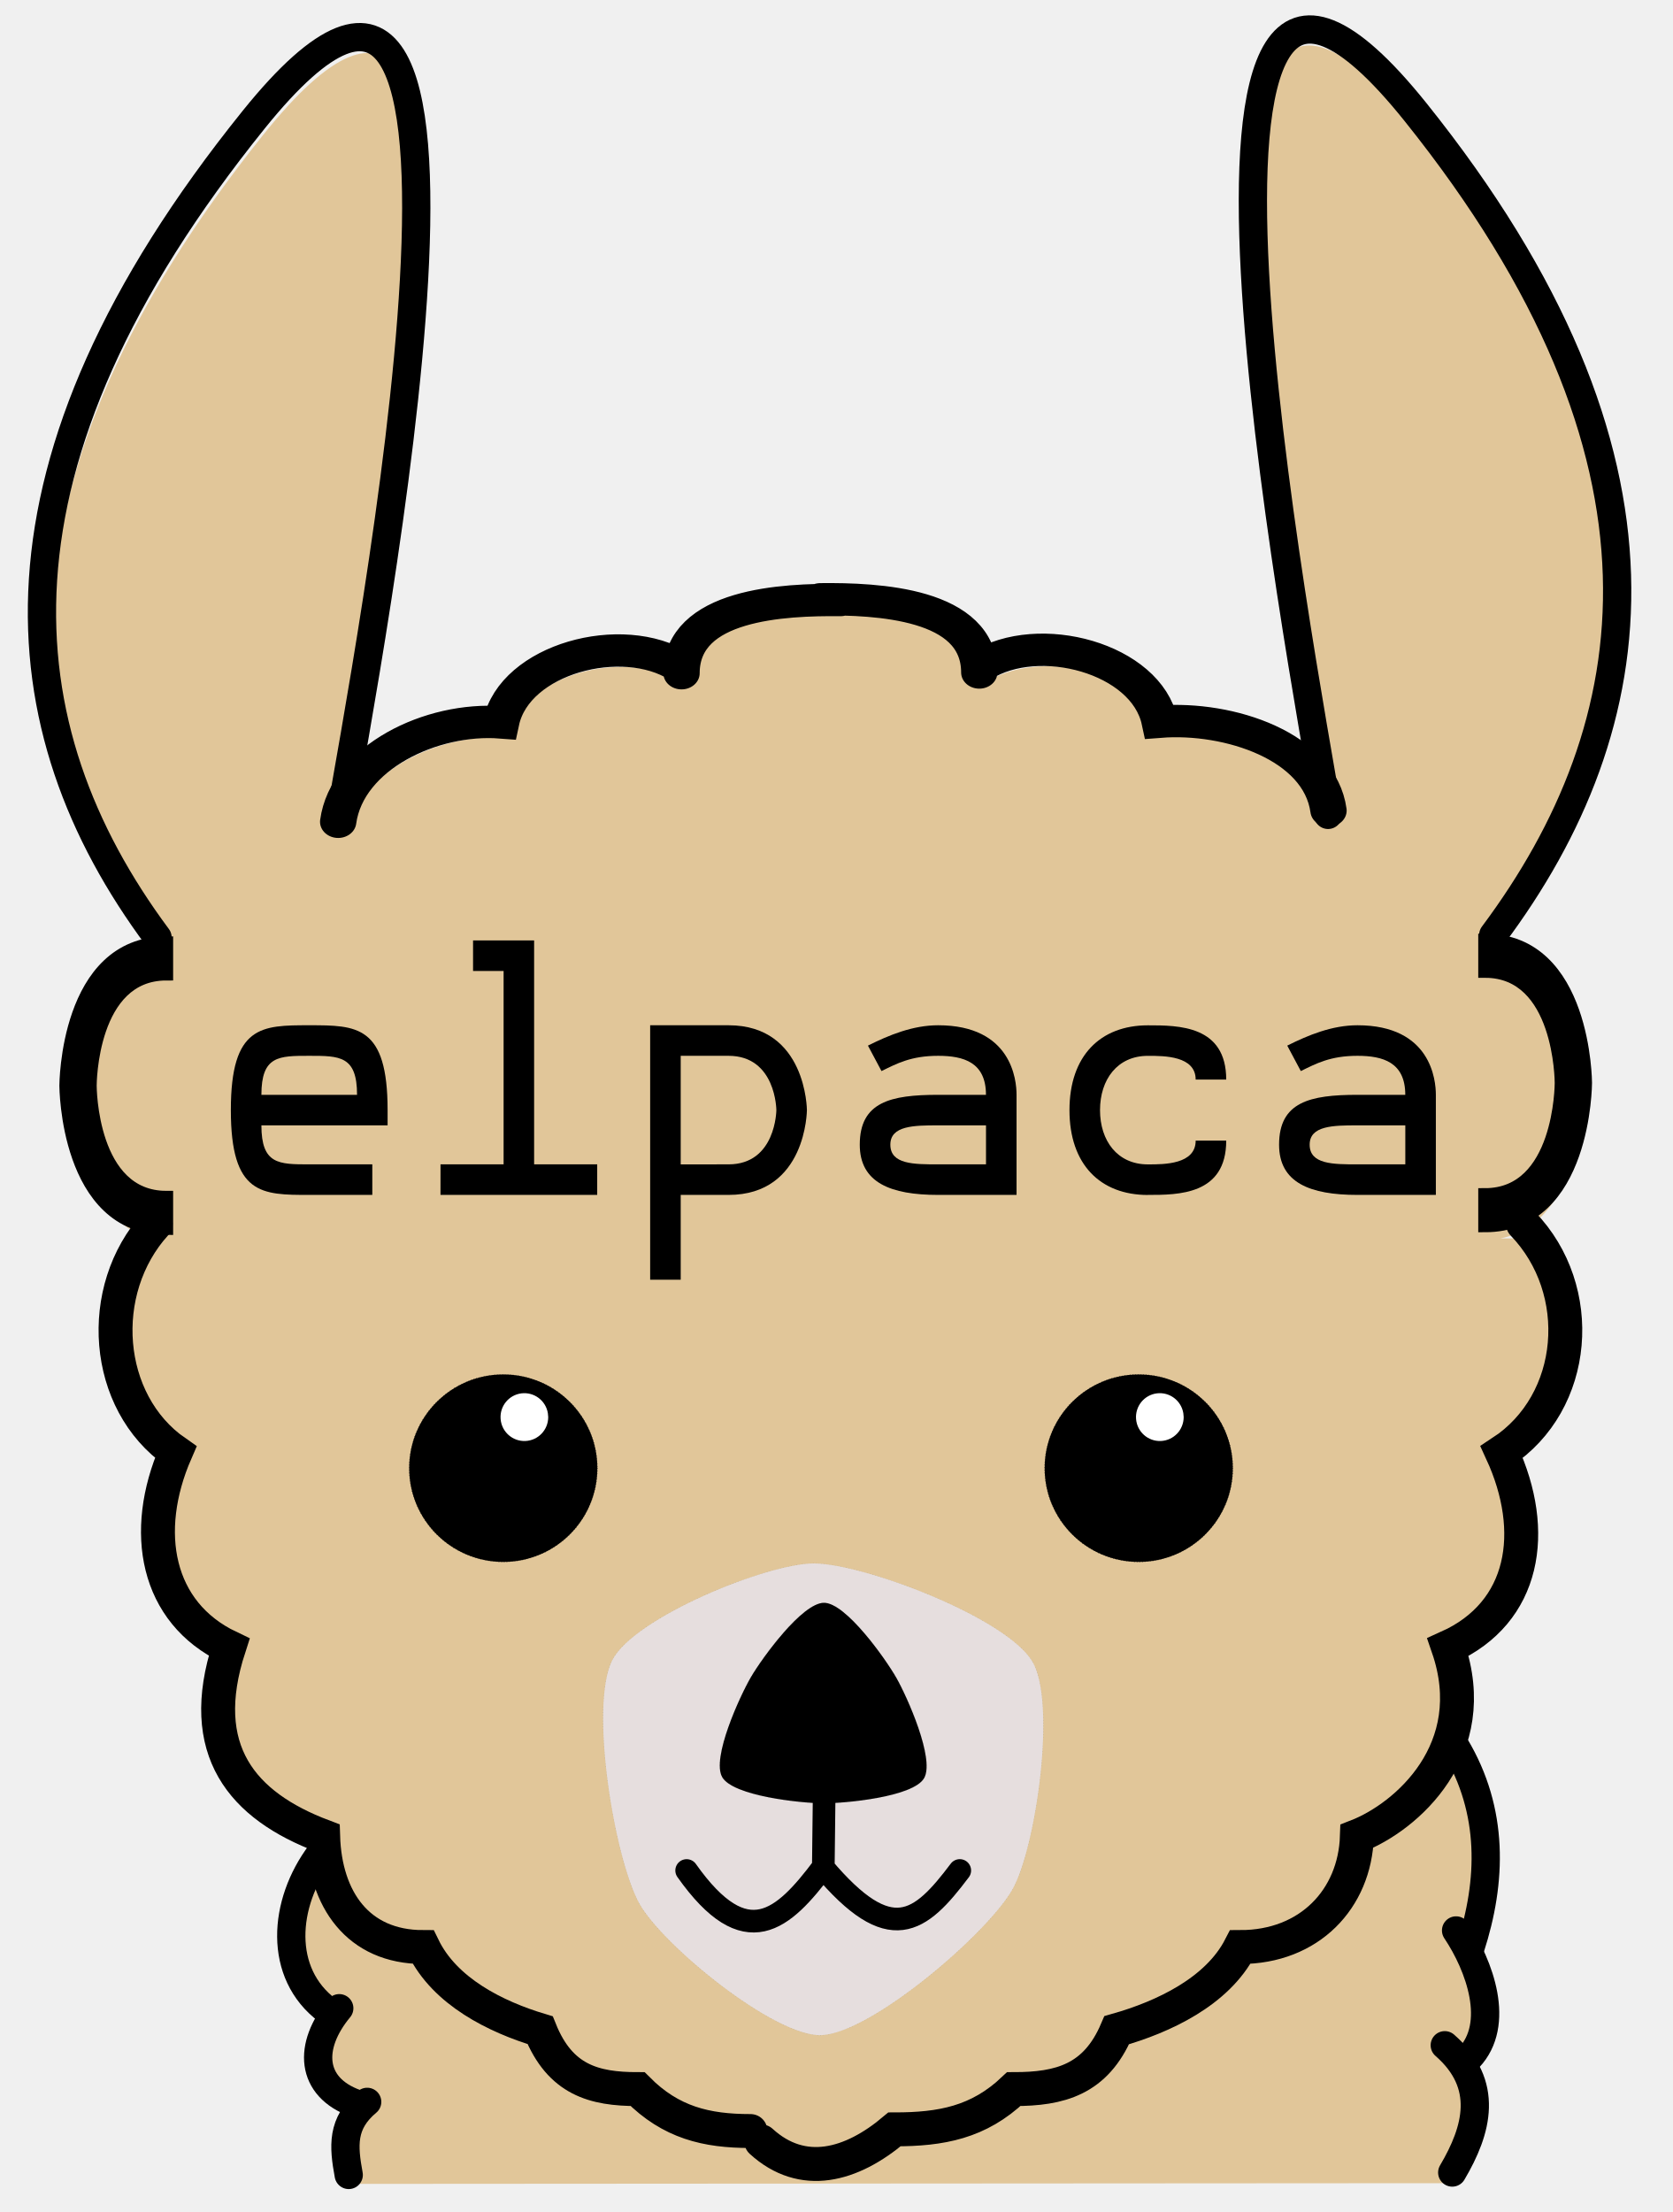
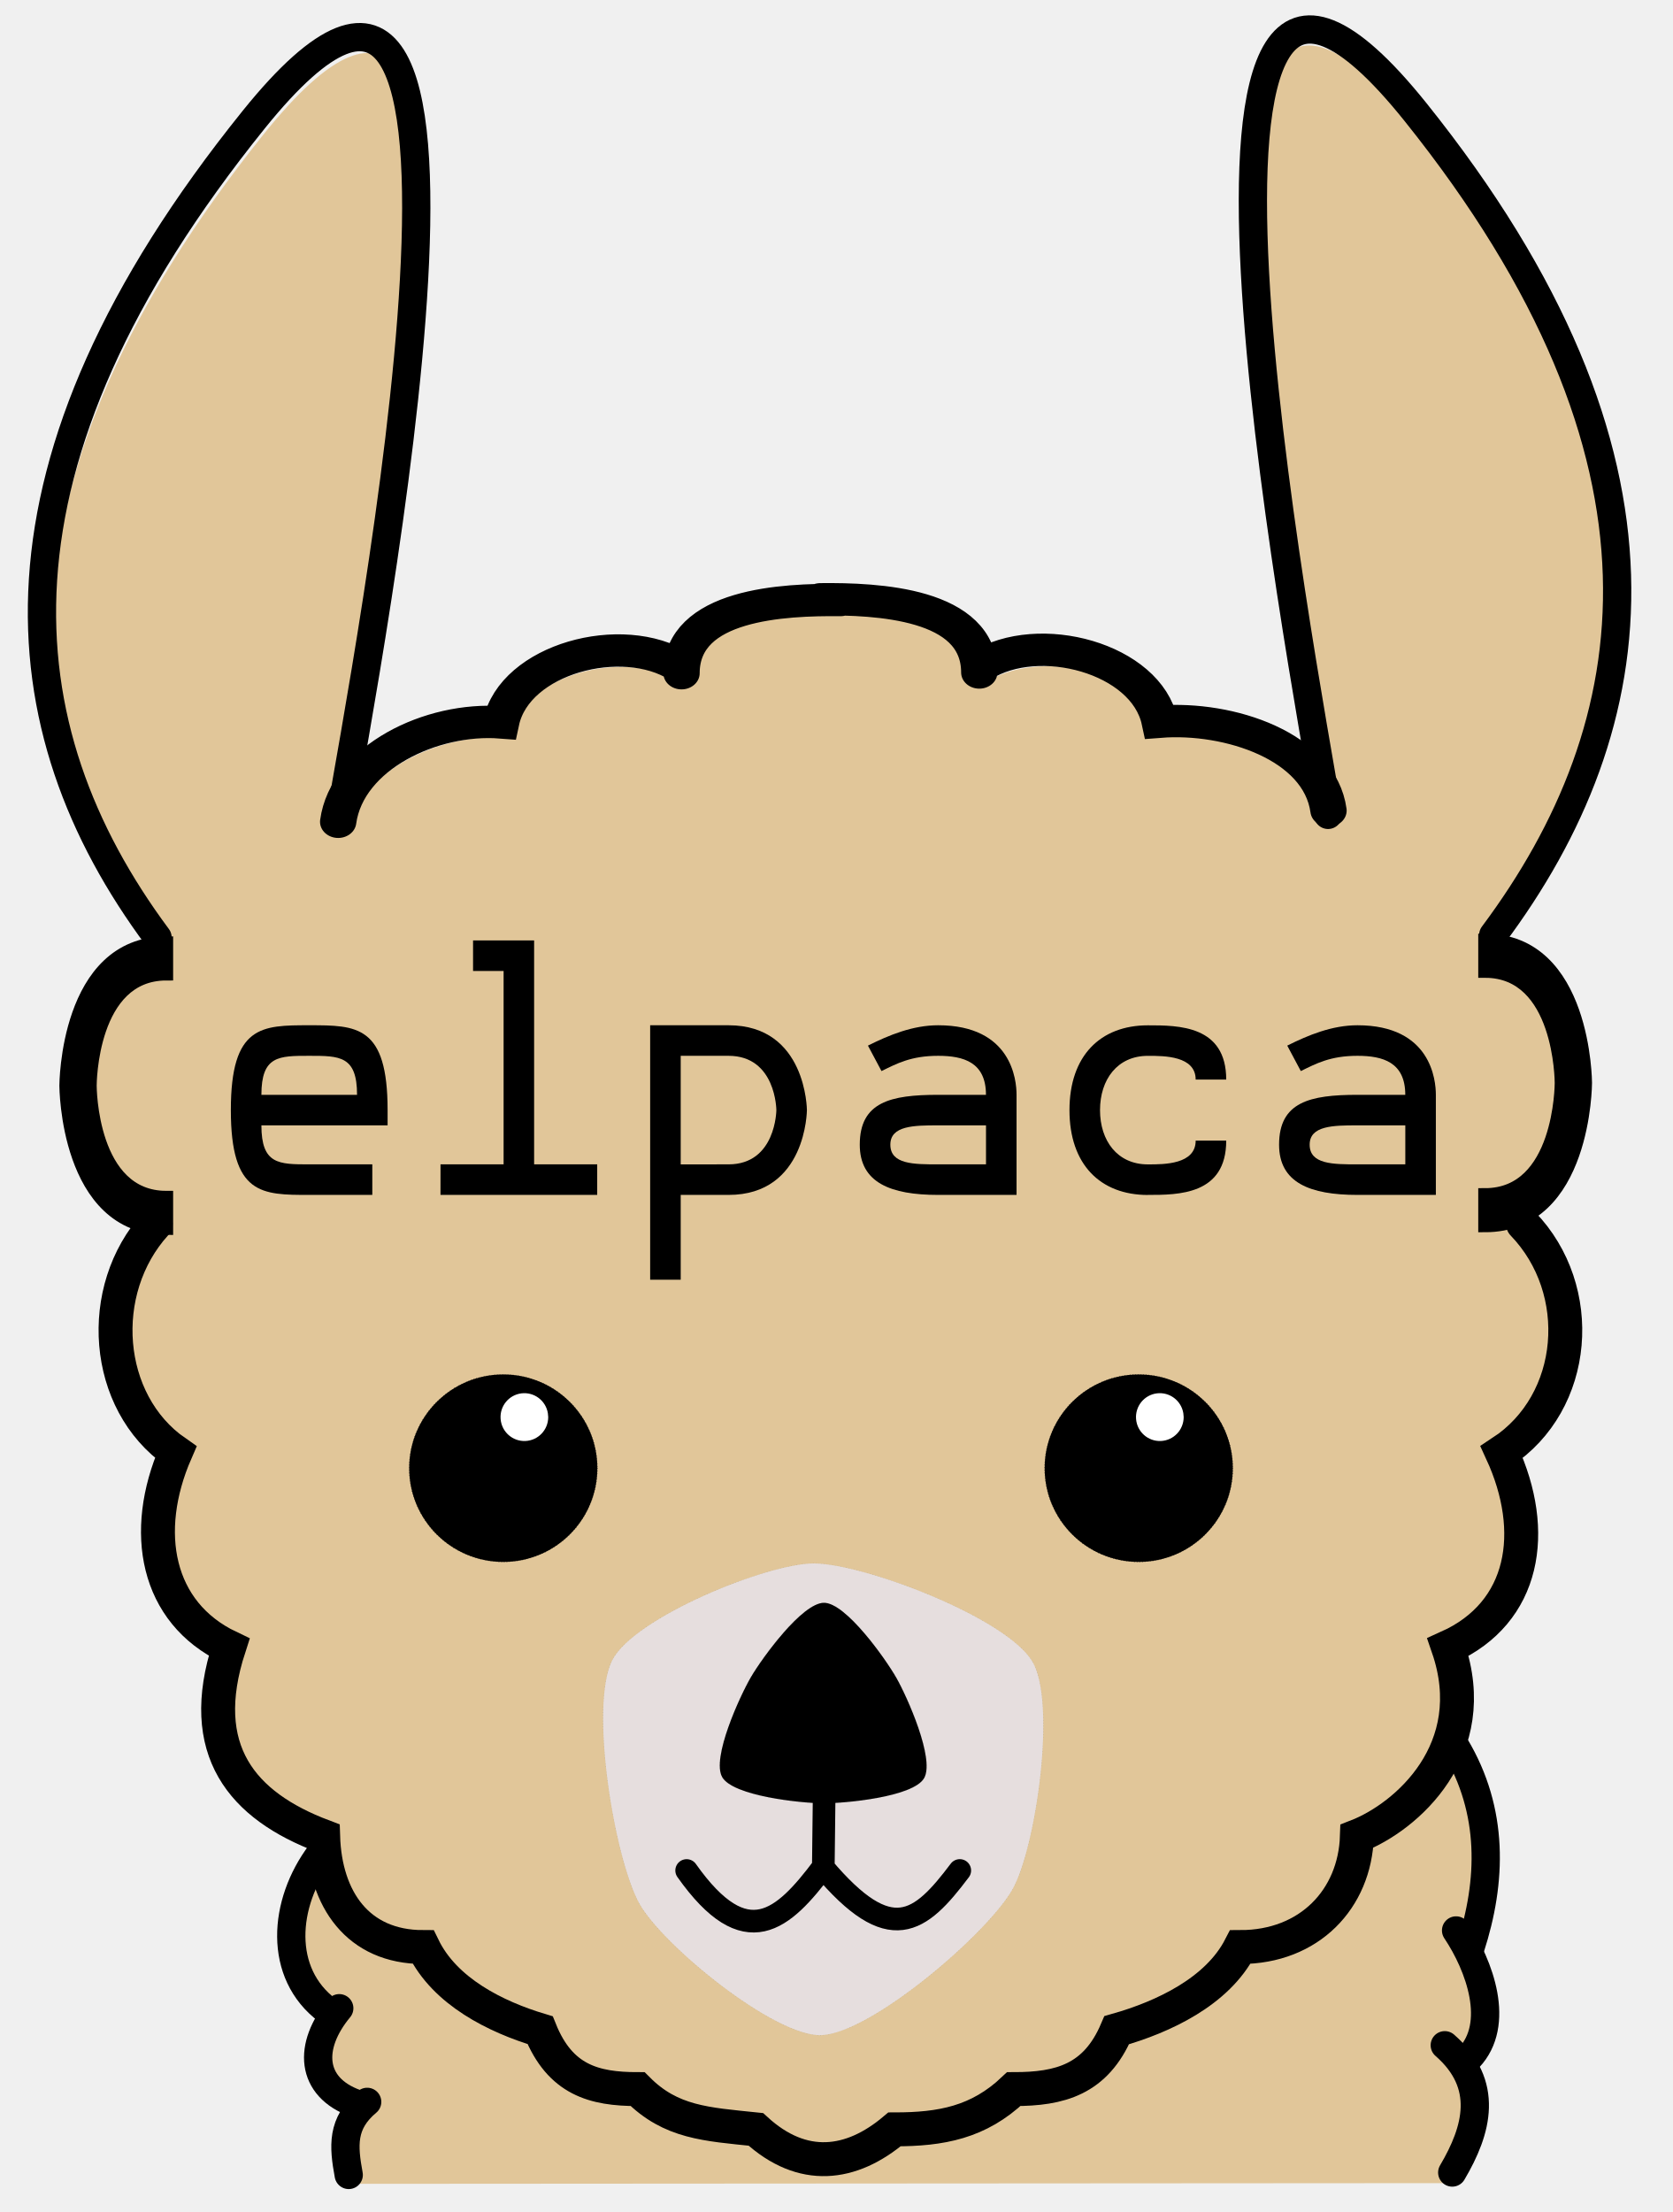
<svg xmlns="http://www.w3.org/2000/svg" width="51.716mm" height="68.4mm" viewBox="0 0 52 69" version="1.1" id="svg5">
  <defs id="defs2">
    <rect x="65.356" y="206.124" width="119.263" height="58.909" id="rect125" />
    <rect x="115.899" y="331.077" width="414.82" height="285.666" id="rect69" />
    <rect x="147.722" y="361.819" width="427.69" height="263.444" id="rect63" />
  </defs>
  <g id="layer1" transform="translate(-30.91414,-59.95354)">
-     <path id="rect2970" style="fill:#e1c699;fill-opacity:1;stroke:none;stroke-width:0.841;stroke-linecap:round;stroke-linejoin:round;stroke-miterlimit:2.6;stop-color:#000000" d="m 71.759,61.375 v 5.15e-4 c -4.063,-0.296 -0.277,19.937 0.446,24.197 -0.416,-1.924 -3.094,-2.795 -5.176,-2.632 -0.419,-1.979 -3.743,-2.876 -5.551,-1.637 -0.027,-2.052 -3.182,-2.196 -4.629,-2.165 -1.447,-0.009 -4.601,0.135 -4.628,2.187 -1.808,-1.239 -5.132,-0.342 -5.551,1.637 -2.073,-0.162 -4.567,1.003 -4.976,2.881 0.893,-5.148 6.124,-32.665 -2.67,-21.663 -8.599,10.757 -7.782,18.957 -2.978,25.479 v 0.194 c -2.814,0.256 -2.822,4.427 -2.822,4.427 0,0 0.01,4.024 2.68,4.407 0.001,-9.98e-4 0.002,-0.002 0.003,-0.004 a 3.264,4.216 0 0 0 0.014,0.006 c -0.005,-7.58e-4 -0.011,-9.97e-4 -0.017,-0.002 -1.766,2.076 -1.478,5.481 0.708,7.01 -1.072,2.483 -0.601,4.996 1.651,6.077 -0.993,3.075 0.287,4.788 2.598,5.765 l 0.215,0.674 c -1.143,1.54 -1.304,3.7 0.379,4.825 l 0.004,0.058 c -0.627,0.934 -0.676,1.945 0.199,2.544 l 0.191,2.436 h 0.082 c 0.008,0.047 0.014,0.092 0.023,0.14 l -0.012,-0.14 34.128,-0.022 -4.8e-4,0.074 c 0.771,-1.315 1.143,-2.693 0.178,-3.713 8.26e-4,-0.023 0.002,-0.048 0.002,-0.071 1.306,-0.868 0.666,-2.649 0.16,-3.476 0.886,-1.804 0.954,-3.984 -0.245,-6.006 v 0.015 c -1.3e-4,-6.3e-4 -3.5e-4,-0.001 -4.8e-4,-0.002 -0.01,-0.048 -0.088,-0.123 -0.161,-0.185 0.277,-0.828 0.318,-1.805 -0.062,-2.917 2.379,-1.079 2.792,-3.6 1.66,-6.077 2.348,-1.55 2.625,-5.053 0.655,-7.112 h -0.621 c 1.566,-0.304 2.168,-1.9 2.401,-3.08 a 2.638,4.058 0 0 0 0.183,-1.479 l -0.036,-0.667 a 2.638,4.058 0 0 0 -1.038,-2.6 c -0.432,-0.548 -1.043,-0.953 -1.911,-0.995 V 89.587 h 0.106 c 4.823,-6.511 6.173,-14.857 -2.4,-25.638 -1.384,-1.74 -2.421,-2.518 -3.182,-2.574 z" />
+     <path id="rect2970" style="fill:#e1c699;fill-opacity:1;stroke:none;stroke-width:0.841;stroke-linecap:round;stroke-linejoin:round;stroke-miterlimit:2.6;stop-color:#000000" d="m 40.862,117.538 0.215,0.674 m 0,0 c -1.143,1.54 -1.304,3.7 0.379,4.825 l 0.004,0.058 c -0.627,0.934 -0.676,1.945 0.199,2.544 l 0.191,2.436 h 0.082 c 0.008,0.047 0.014,0.092 0.023,0.14 l -0.012,-0.14 34.128,-0.022 -4.8e-4,0.074 c 0.771,-1.315 1.143,-2.693 0.178,-3.713 8.26e-4,-0.023 0.002,-0.048 0.002,-0.071 1.306,-0.868 0.666,-2.649 0.16,-3.476 0.886,-1.804 0.954,-3.984 -0.245,-6.006 v 0.015 c -1.3e-4,-6.3e-4 -3.5e-4,-0.001 -4.8e-4,-0.002 -0.01,-0.048 -0.088,-0.123 -0.161,-0.185 0.277,-0.828 0.318,-1.805 -0.062,-2.917 2.379,-1.079 2.792,-3.6 1.66,-6.077 2.348,-1.55 2.625,-5.053 0.655,-7.112 l -0.342,-0.787 c 1.566,-0.304 1.89,-1.112 2.122,-2.293 0.12,-0.471 0.182,-0.973 0.183,-1.479 l -0.036,-0.667 C 80.071,92.316 79.699,91.384 79.146,90.758 78.713,90.209 78.102,89.804 77.234,89.762 V 89.587 h 0.106 c 4.823,-6.511 6.173,-14.857 -2.4,-25.638 -1.384,-1.74 -2.421,-2.518 -3.182,-2.574 h -1.3e-5 v 5.15e-4 c -4.063,-0.296 -0.277,19.937 0.446,24.197 -0.416,-1.924 -3.094,-2.795 -5.176,-2.632 -0.419,-1.979 -3.743,-2.876 -5.551,-1.637 -0.027,-2.052 -3.182,-2.196 -4.629,-2.165 -1.447,-0.009 -4.601,0.135 -4.628,2.187 -1.808,-1.239 -5.132,-0.342 -5.551,1.637 -2.073,-0.162 -4.567,1.003 -4.976,2.881 0.893,-5.148 6.124,-32.665 -2.67,-21.663 -8.599,10.757 -7.782,18.957 -2.978,25.479 v 0.194 c -2.814,0.256 -2.822,4.427 -2.822,4.427 0,0 0.878,3.572 2.68,4.407 0.001,-9.98e-4 0.002,-0.002 0.003,-0.004 0.005,0.002 0.014,0.006 0.014,0.006 -0.005,-7.58e-4 -0.872,0.314 -0.877,0.313 -1.766,2.076 -0.618,5.166 1.569,6.695 -1.072,2.483 -0.601,4.996 1.651,6.077 -0.993,3.075 0.287,4.788 2.598,5.765" />
    <text xml:space="preserve" transform="scale(0.2645833)" id="text61" style="font-size:40px;line-height:1.25;font-family:sans-serif;letter-spacing:0px;white-space:pre;shape-inside:url(#rect63);display:inline" />
    <g id="g12332">
      <path d="m 40.476,97.227 h 1.968 v -0.953 h -1.968 c -0.953,0 -1.492,0 -1.492,-1.217 h 3.937 v -0.476 c 0,-2.646 -0.963,-2.646 -2.445,-2.646 -1.482,0 -2.445,0 -2.445,2.646 0,2.646 0.963,2.646 2.445,2.646 z m -1.492,-3.122 c 0,-1.217 0.54,-1.217 1.492,-1.217 0.953,0 1.492,0 1.492,1.217 z" style="font-size:40px;line-height:1.25;font-family:Hermit;-inkscape-font-specification:'Hermit, Normal';letter-spacing:0px;white-space:pre;stroke-width:0.265" id="path339" />
      <path d="m 44.571,97.227 h 4.889 v -0.953 h -1.968 v -6.985 h -1.905 v 0.953 h 0.953 v 6.032 h -1.968 z" style="font-size:40px;line-height:1.25;font-family:Hermit;-inkscape-font-specification:'Hermit, Normal';letter-spacing:0px;white-space:pre;stroke-width:0.265" id="path336" />
      <path d="m 51.112,99.873 h 0.953 v -2.646 h 1.492 c 2.434,0 2.445,-2.646 2.445,-2.646 0,0 -0.011,-2.646 -2.445,-2.646 h -2.445 z m 0.953,-3.598 v -3.387 h 1.492 c 1.482,0 1.492,1.693 1.492,1.693 0,0 -0.011,1.693 -1.492,1.693 z" style="font-size:40px;line-height:1.25;font-family:Hermit;-inkscape-font-specification:'Hermit, Normal';letter-spacing:0px;white-space:pre;stroke-width:0.265" id="path333" />
      <path d="m 60.097,97.227 h 2.445 v -3.122 c 0,-0.455 -0.148,-2.17 -2.445,-2.17 -0.794,0 -1.535,0.307 -2.191,0.635 l 0.423,0.794 c 0.476,-0.233 0.921,-0.476 1.767,-0.476 0.794,0 1.492,0.201 1.492,1.217 h -1.492 c -1.482,0 -2.445,0.222 -2.445,1.556 0,1.185 0.963,1.566 2.445,1.566 z m 0,-0.953 c -0.762,0 -1.492,0 -1.492,-0.614 0,-0.593 0.73,-0.603 1.492,-0.603 h 1.492 v 1.217 z" style="font-size:40px;line-height:1.25;font-family:Hermit;-inkscape-font-specification:'Hermit, Normal';letter-spacing:0px;white-space:pre;stroke-width:0.265" id="path330" />
      <path d="m 66.638,97.227 c 0.953,0 2.445,0 2.445,-1.693 h -0.953 c 0,0.741 -0.984,0.741 -1.471,0.741 h -0.021 c -0.953,0 -1.492,-0.741 -1.492,-1.693 0,-0.953 0.54,-1.693 1.492,-1.693 h 0.021 c 0.487,0 1.471,0 1.471,0.741 h 0.953 c 0,-1.693 -1.492,-1.693 -2.445,-1.693 -1.482,0 -2.445,0.953 -2.445,2.646 0,1.693 0.963,2.646 2.445,2.646 z" style="font-size:40px;line-height:1.25;font-family:Hermit;-inkscape-font-specification:'Hermit, Normal';letter-spacing:0px;white-space:pre;stroke-width:0.265" id="path327" />
      <path d="m 73.178,97.227 h 2.445 v -3.122 c 0,-0.455 -0.148,-2.17 -2.445,-2.17 -0.794,0 -1.535,0.307 -2.191,0.635 l 0.423,0.794 c 0.476,-0.233 0.921,-0.476 1.767,-0.476 0.794,0 1.492,0.201 1.492,1.217 h -1.492 c -1.482,0 -2.445,0.222 -2.445,1.556 0,1.185 0.963,1.566 2.445,1.566 z m 0,-0.953 c -0.762,0 -1.492,0 -1.492,-0.614 0,-0.593 0.73,-0.603 1.492,-0.603 h 1.492 v 1.217 z" style="font-size:40px;line-height:1.25;font-family:Hermit;-inkscape-font-specification:'Hermit, Normal';letter-spacing:0px;white-space:pre;stroke-width:0.265" id="path324" />
    </g>
    <path d="m 77.157,98.18 c 3.118,0 3.126,-4.445 3.126,-4.445 0,0 -0.008,-4.445 -3.126,-4.445 v 0.953 c 2.377,0 2.385,3.45 2.385,3.492 0,0.042 -0.008,3.493 -2.385,3.493 z" style="font-size:40px;line-height:1.25;font-family:Hermit;-inkscape-font-specification:'Hermit, Normal';letter-spacing:0px;white-space:pre;fill:#000000;fill-opacity:1;stroke:#000000;stroke-width:0.423;stroke-dasharray:none;stroke-opacity:1" id="path321" />
    <path d="m 36.019,98.264 c -3.118,0 -3.126,-4.445 -3.126,-4.445 0,0 0.008,-4.445 3.126,-4.445 v 0.953 c -2.377,0 -2.385,3.45 -2.385,3.492 0,0.042 0.008,3.493 2.385,3.493 z" style="font-size:40px;line-height:1.25;font-family:Hermit;-inkscape-font-specification:'Hermit, Normal';letter-spacing:0px;white-space:pre;fill:#000000;fill-opacity:1;stroke:#000000;stroke-width:0.423;stroke-dasharray:none;stroke-opacity:1" id="path321-0" />
    <text xml:space="preserve" transform="scale(0.2645833)" id="text123" style="font-size:40px;line-height:1.25;font-family:sans-serif;letter-spacing:0px;white-space:pre;shape-inside:url(#rect125);display:inline" />
    <g id="g7173" />
    <path style="fill:#e6dede;fill-opacity:1;stroke:#8f8f8f;stroke-width:0.009;stroke-linecap:round;stroke-linejoin:round;stroke-dasharray:0.009, 0.056;stroke-dashoffset:0;stroke-opacity:1;paint-order:stroke fill markers;stop-color:#000000" id="path5291-4" d="m 59.368,113.009 c -0.925,0.727 -4.482,0.763 -5.591,0.369 -1.036,-0.368 -3.567,-2.59 -3.723,-3.678 -0.167,-1.165 1.58,-4.263 2.476,-5.026 0.837,-0.713 4.027,-1.794 5.047,-1.385 1.092,0.438 2.901,3.5 3.115,4.657 0.199,1.081 -0.46,4.385 -1.324,5.064 z" transform="matrix(1.247302,0.4600469,0.4464638,-1.285249,-61.47748,229.7014)" />
    <path style="fill:#000000;fill-opacity:1;stroke:#000000;stroke-width:0.009;stroke-linecap:round;stroke-linejoin:round;stroke-dasharray:0.009, 0.056;stroke-dashoffset:0;stroke-opacity:1;paint-order:stroke fill markers;stop-color:#000000" id="path5291" d="m 59.524,113.262 c -0.862,0.724 -4.276,-0.152 -5.335,-0.537 -1.058,-0.385 -4.236,-1.909 -4.432,-3.018 -0.196,-1.109 2.27,-3.628 3.132,-4.351 0.862,-0.724 3.771,-2.714 4.829,-2.329 1.058,0.385 2.007,3.779 2.202,4.888 0.196,1.109 0.465,4.623 -0.398,5.347 z" transform="matrix(0.5705415,-0.2042217,0.2042217,0.5705415,2.566382,62.95658)" />
    <path id="path5827-0" style="fill:none;fill-opacity:1;stroke:#000000;stroke-width:0.706;stroke-linecap:round;stroke-linejoin:round;stroke-dasharray:none;stroke-dashoffset:0;stroke-opacity:1;paint-order:stroke fill markers;stop-color:#000000" d="m 56.501,118.199 c 2.104,2.496 3.026,1.754 4.27,0.101 m -8.521,7.4e-4 c 1.856,2.624 3.013,1.548 4.257,-0.106 m 0.053,-3.972 -0.046,3.948" />
    <g id="g13999" transform="translate(-1.496322,-0.4086954)">
      <ellipse style="fill:#000000;fill-opacity:1;stroke:#000000;stroke-width:0.012;stroke-linecap:round;stroke-linejoin:round;stroke-dasharray:0.012, 0.071;stroke-dashoffset:0;stroke-opacity:1;paint-order:stroke fill markers;stop-color:#000000" id="path5207" cx="48.026" cy="106.16" rx="2.935" ry="2.924" />
      <path style="fill:#ffffff;fill-opacity:1;stroke:none;stroke-width:0.915;stroke-linecap:round;stroke-linejoin:round;stroke-dasharray:none;stroke-dashoffset:0;stroke-opacity:1;paint-order:stroke fill markers;stop-color:#000000" id="path6625" d="m 49.428,104.567 a 0.744,0.746 0 0 1 -0.713,0.745 0.744,0.746 0 0 1 -0.772,-0.684 0.744,0.746 0 0 1 0.649,-0.802 0.744,0.746 0 0 1 0.825,0.618" />
    </g>
    <g id="g13999-5" transform="translate(18.32769,-0.4086954)">
      <ellipse style="fill:#000000;fill-opacity:1;stroke:#000000;stroke-width:0.012;stroke-linecap:round;stroke-linejoin:round;stroke-dasharray:0.012, 0.071;stroke-dashoffset:0;stroke-opacity:1;paint-order:stroke fill markers;stop-color:#000000" id="path5207-6" cx="48.026" cy="106.16" rx="2.935" ry="2.924" />
      <path style="fill:#ffffff;fill-opacity:1;stroke:none;stroke-width:0.915;stroke-linecap:round;stroke-linejoin:round;stroke-dasharray:none;stroke-dashoffset:0;stroke-opacity:1;paint-order:stroke fill markers;stop-color:#000000" id="path6625-1" d="m 49.428,104.567 a 0.744,0.746 0 0 1 -0.713,0.745 0.744,0.746 0 0 1 -0.772,-0.684 0.744,0.746 0 0 1 0.649,-0.802 0.744,0.746 0 0 1 0.825,0.618" />
    </g>
    <g id="g12297">
      <g id="g7139" transform="matrix(-1,0,0,1,132.7652,4.551053)" style="fill:none;stroke:#000000;stroke-width:1.058;stroke-linecap:round;stroke-miterlimit:2.6;stroke-dasharray:none;stroke-opacity:1;paint-order:normal">
-         <path id="path7114-0" style="fill:none;stroke:#000000;stroke-width:1.058;stroke-linecap:round;stroke-linejoin:miter;stroke-miterlimit:2.6;stroke-dasharray:none;stroke-opacity:1;paint-order:normal" d="m 54.426,93.578 c -1.987,2.062 -1.708,5.569 0.662,7.121 -1.143,2.48 -0.727,5.005 1.675,6.085 -1.105,3.206 1.306,5.299 2.842,5.897 0.064,1.958 1.483,3.457 3.639,3.457 0.715,1.389 2.392,2.178 3.854,2.593 0.659,1.545 1.77,1.838 3.212,1.838 1.097,1.042 2.264,1.256 3.721,1.256 1.344,1.136 2.866,1.553 4.158,0.374 M 97.08,93.578 c 1.881,2.067 1.617,5.565 -0.626,7.121 1.082,2.486 0.607,5.002 -1.666,6.085 1.046,3.214 -0.405,4.943 -2.933,5.897 -0.06,1.963 -1.08,3.457 -3.121,3.457 -0.677,1.392 -2.264,2.177 -3.648,2.593 -0.624,1.549 -1.676,1.838 -3.041,1.838 -1.038,1.045 -2.144,1.308 -3.522,1.308" />
+         <path id="path7114-0" style="fill:none;stroke:#000000;stroke-width:1.058;stroke-linecap:round;stroke-linejoin:miter;stroke-miterlimit:2.6;stroke-dasharray:none;stroke-opacity:1;paint-order:normal" d="m 97.08,93.578 c 1.881,2.067 1.617,5.565 -0.626,7.121 1.082,2.486 0.607,5.002 -1.666,6.085 1.046,3.214 -0.405,4.943 -2.933,5.897 -0.06,1.963 -1.08,3.457 -3.121,3.457 -0.677,1.392 -2.264,2.177 -3.648,2.593 -0.624,1.549 -1.676,1.838 -3.041,1.838 -1.038,1.045 -2.144,1.095 -3.689,1.256 -1.458,1.339 -2.981,1.136 -4.325,0 -1.456,0 -2.624,-0.214 -3.721,-1.256 -1.442,0 -2.554,-0.293 -3.212,-1.838 -1.462,-0.415 -3.139,-1.205 -3.854,-2.593 -2.156,0 -3.575,-1.499 -3.639,-3.457 -1.536,-0.598 -3.947,-2.691 -2.842,-5.897 -2.401,-1.08 -2.818,-3.605 -1.675,-6.085 -2.369,-1.552 -2.649,-5.059 -0.662,-7.121" />
      </g>
      <g id="g7173-3" transform="matrix(-1.117514,0,0,0.9960216,119.1067,0.2247736)" style="fill:none;stroke:#000000;stroke-width:1.013;stroke-linecap:round;stroke-miterlimit:2.6;stroke-dasharray:none;stroke-opacity:1;paint-order:normal">
        <path id="path7169-7" style="fill:none;stroke:#000000;stroke-width:1.013;stroke-linecap:round;stroke-linejoin:miter;stroke-miterlimit:2.6;stroke-dasharray:none;stroke-opacity:1;paint-order:normal" d="m 51.609,80.818 c -1.608,-1.14 -4.61,-0.238 -4.988,1.751 -1.946,-0.169 -4.469,0.774 -4.713,2.784 m 14.184,-6.617 c -1.586,-0.02 -4.435,0.125 -4.435,2.292 m 8.36,-0.188 c 1.608,-1.14 4.61,-0.238 4.988,1.751 1.946,-0.169 4.305,1.103 4.549,3.113 M 55.534,78.759 c 1.586,-0.02 4.435,0.125 4.435,2.292" />
      </g>
      <path style="opacity:1;fill:none;fill-opacity:1;stroke:#000000;stroke-width:0.882;stroke-linecap:round;stroke-linejoin:round;stroke-miterlimit:2.6;stroke-dasharray:none;stroke-dashoffset:0;stroke-opacity:1;paint-order:normal;stop-color:#000000" d="m 77.413,89.121 c 4.867,-6.518 6.23,-14.875 -2.422,-25.668 -8.939,-11.152 -3.515,17.176 -2.731,21.919" id="path12209" />
      <path style="fill:none;fill-opacity:1;stroke:#000000;stroke-width:0.882;stroke-linecap:round;stroke-linejoin:round;stroke-miterlimit:2.6;stroke-dasharray:none;stroke-dashoffset:0;stroke-opacity:1;paint-order:normal;stop-color:#000000" d="M 35.744,89.196 C 30.893,82.666 30.067,74.455 38.746,63.683 47.714,52.554 42.217,80.868 41.421,85.609" id="path12209-9" />
    </g>
    <path style="opacity:1;fill:none;fill-opacity:1;stroke:#000000;stroke-width:0.882;stroke-linecap:round;stroke-linejoin:round;stroke-miterlimit:2.6;stroke-dasharray:none;stroke-dashoffset:0;stroke-opacity:1;paint-order:normal;stop-color:#000000" d="m 76.229,114.426 c 1.211,2.025 1.142,4.208 0.471,6.282" id="path13852" />
    <path style="opacity:1;fill:none;fill-opacity:1;stroke:#000000;stroke-width:0.882;stroke-linecap:round;stroke-linejoin:round;stroke-miterlimit:2.6;stroke-dasharray:none;stroke-dashoffset:0;stroke-opacity:1;paint-order:normal;stop-color:#000000" d="m 76.254,120.171 c 0.74,1.105 1.396,2.919 0.397,3.974" id="path13854" />
    <path style="opacity:1;fill:none;fill-opacity:1;stroke:#000000;stroke-width:0.882;stroke-linecap:round;stroke-linejoin:round;stroke-miterlimit:2.6;stroke-dasharray:none;stroke-dashoffset:0;stroke-opacity:1;paint-order:normal;stop-color:#000000" d="m 75.901,123.752 c 1.399,1.221 1.021,2.636 0.233,3.97" id="path13856" />
    <path style="opacity:1;fill:none;fill-opacity:1;stroke:#000000;stroke-width:0.882;stroke-linecap:round;stroke-linejoin:round;stroke-miterlimit:2.6;stroke-dasharray:none;stroke-dashoffset:0;stroke-opacity:1;paint-order:normal;stop-color:#000000" d="m 40.823,117.773 c -1.166,1.551 -1.327,3.736 0.223,4.893" id="path13858" />
    <path style="opacity:1;fill:none;fill-opacity:1;stroke:#000000;stroke-width:0.882;stroke-linecap:round;stroke-linejoin:round;stroke-miterlimit:2.6;stroke-dasharray:none;stroke-dashoffset:0;stroke-opacity:1;paint-order:normal;stop-color:#000000" d="m 41.413,122.597 c -0.98,1.18 -0.911,2.458 0.51,2.969" id="path13860" />
    <path style="opacity:1;fill:none;fill-opacity:1;stroke:#000000;stroke-width:0.882;stroke-linecap:round;stroke-linejoin:round;stroke-miterlimit:2.6;stroke-dasharray:none;stroke-dashoffset:0;stroke-opacity:1;paint-order:normal;stop-color:#000000" d="m 42.284,125.518 c -0.802,0.671 -0.741,1.379 -0.576,2.279" id="path13862" />
    <g id="g12297-2" transform="translate(-91.24982,-10.76749)">
      <g id="g7139-3" transform="matrix(-1,0,0,1,132.7652,4.551053)" style="fill:none;stroke:#000000;stroke-width:1.058;stroke-linecap:round;stroke-miterlimit:2.6;stroke-dasharray:none;stroke-opacity:1;paint-order:normal" />
      <g id="g7173-3-5" transform="matrix(-1.117514,0,0,0.9960216,119.1067,0.2247736)" style="fill:none;stroke:#000000;stroke-width:1.013;stroke-linecap:round;stroke-miterlimit:2.6;stroke-dasharray:none;stroke-opacity:1;paint-order:normal" />
    </g>
    <rect style="fill:none;fill-opacity:1;stroke:none;stroke-width:0.851;stroke-linecap:round;stroke-linejoin:round;stroke-miterlimit:2.6;stop-color:#000000" id="rect10653" width="51.716" height="68.4" x="30.914" y="59.954" />
  </g>
</svg>
